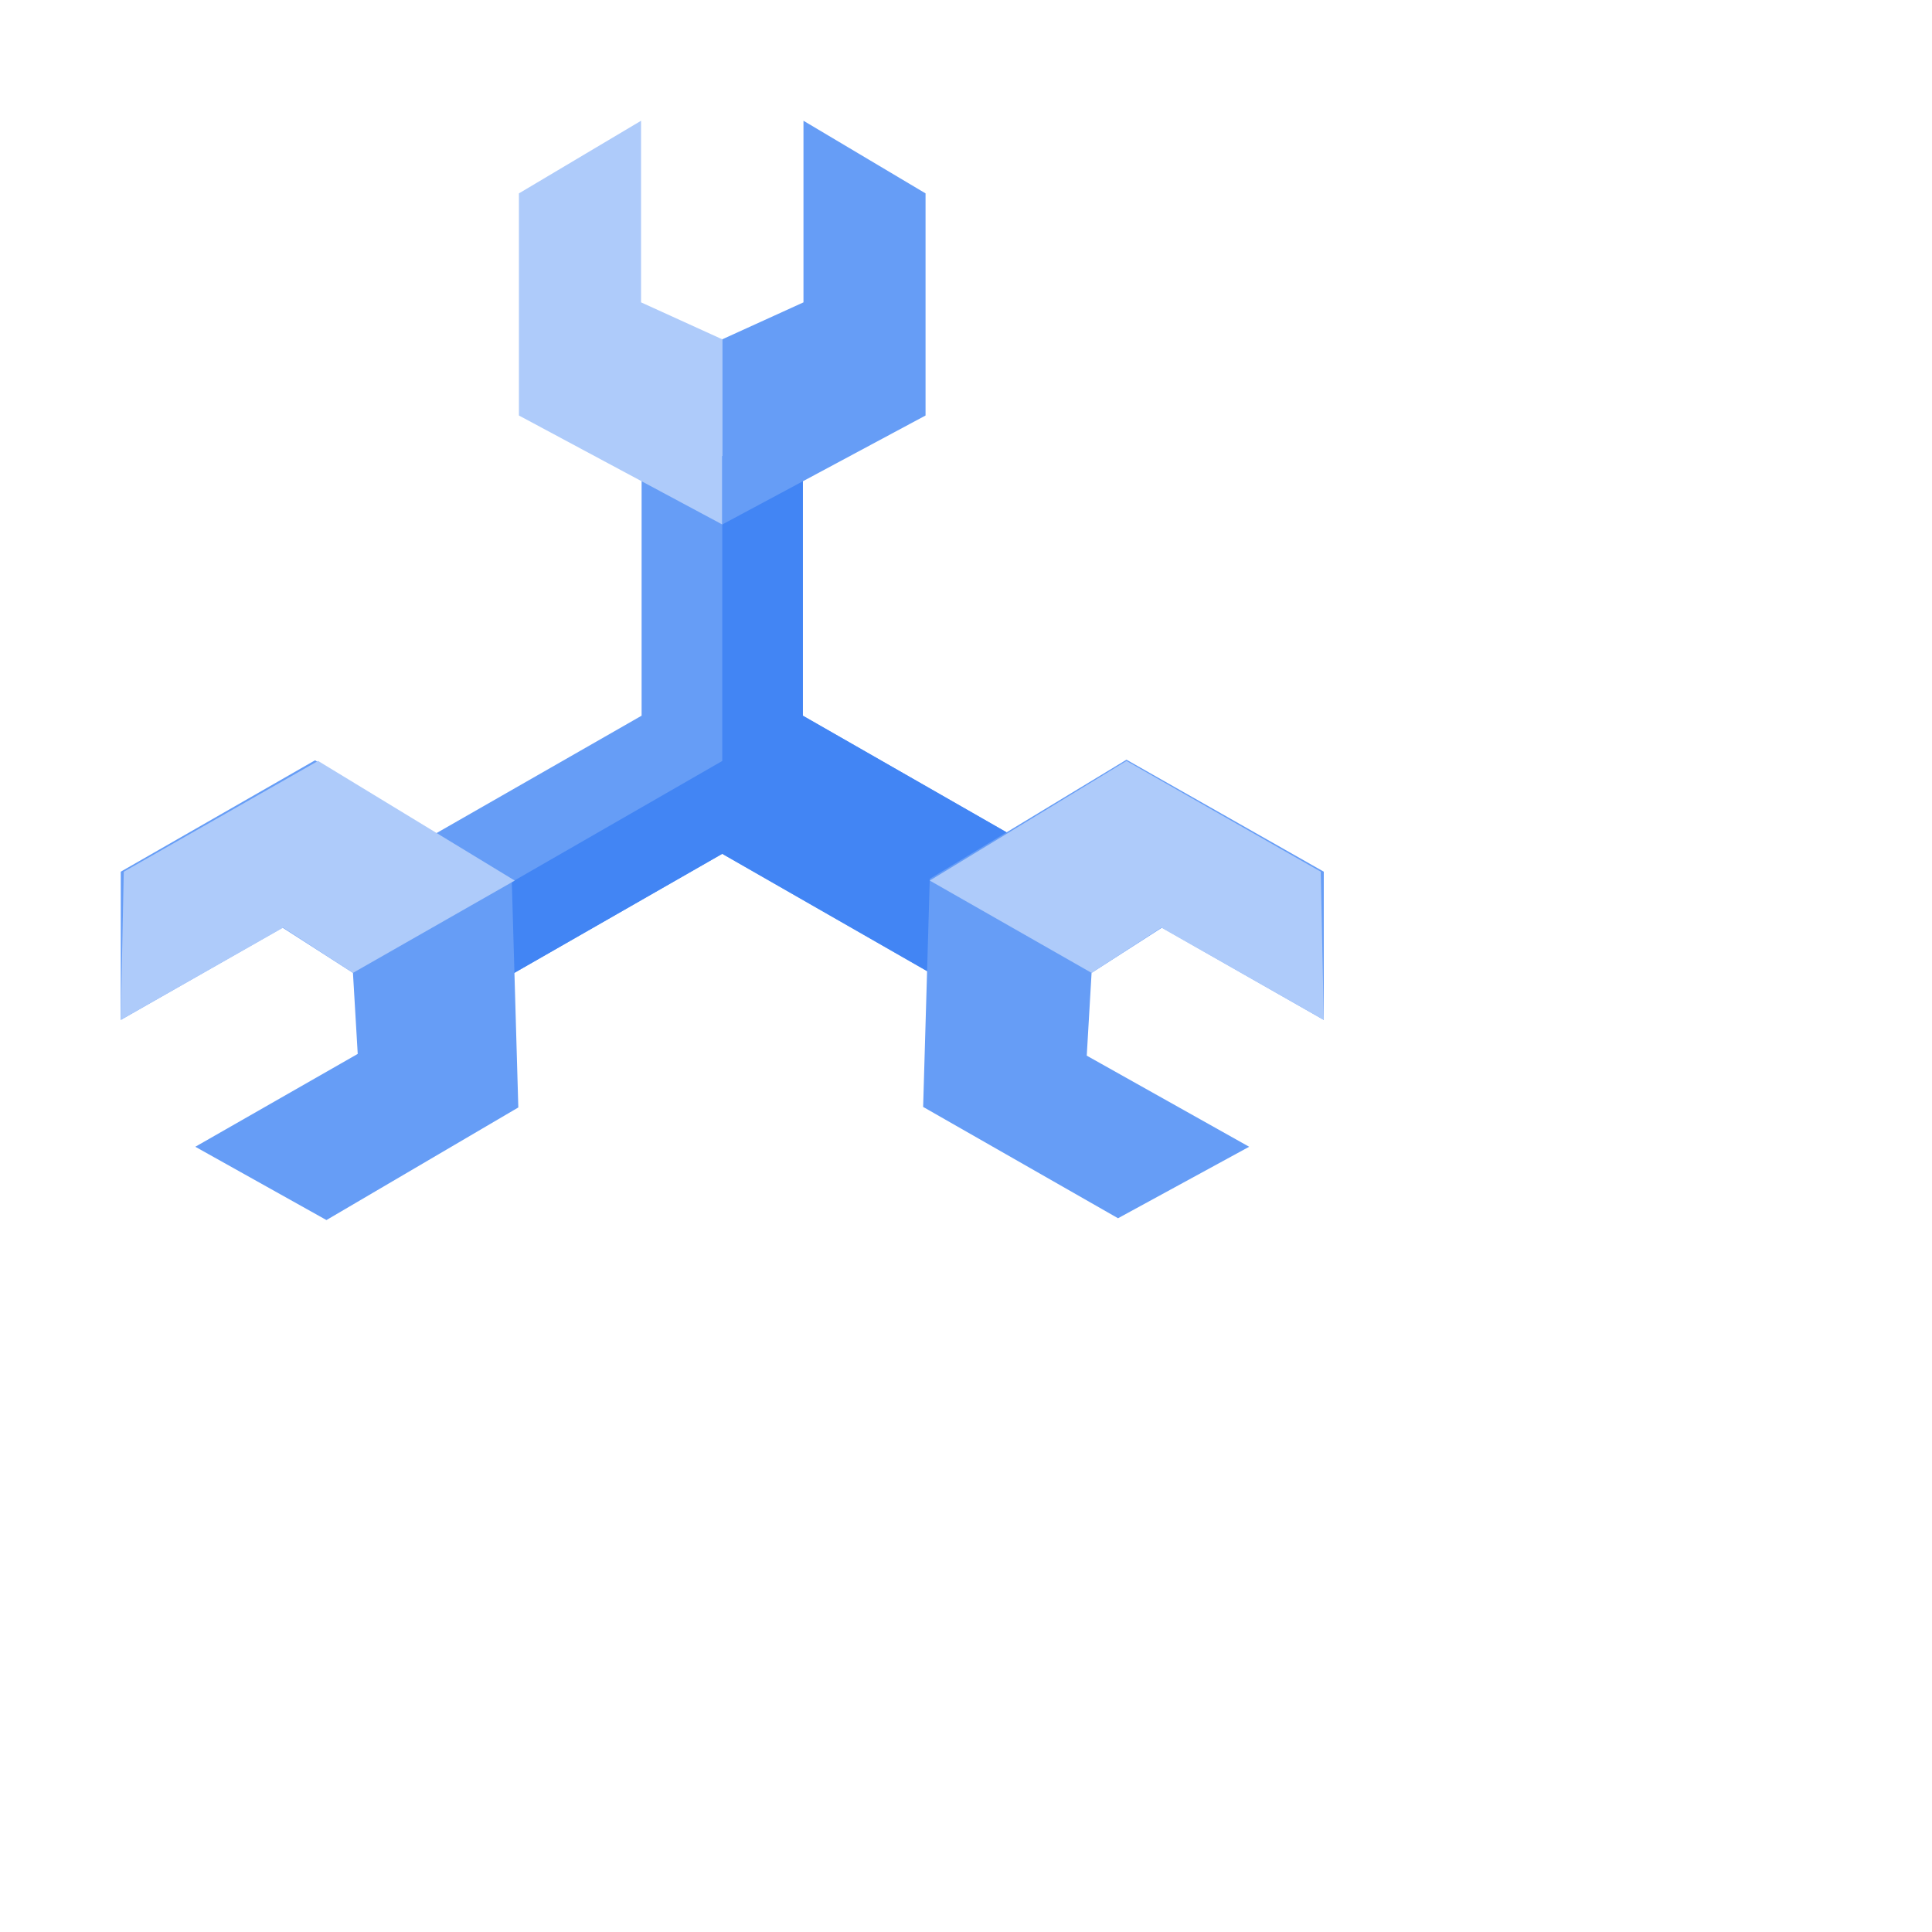
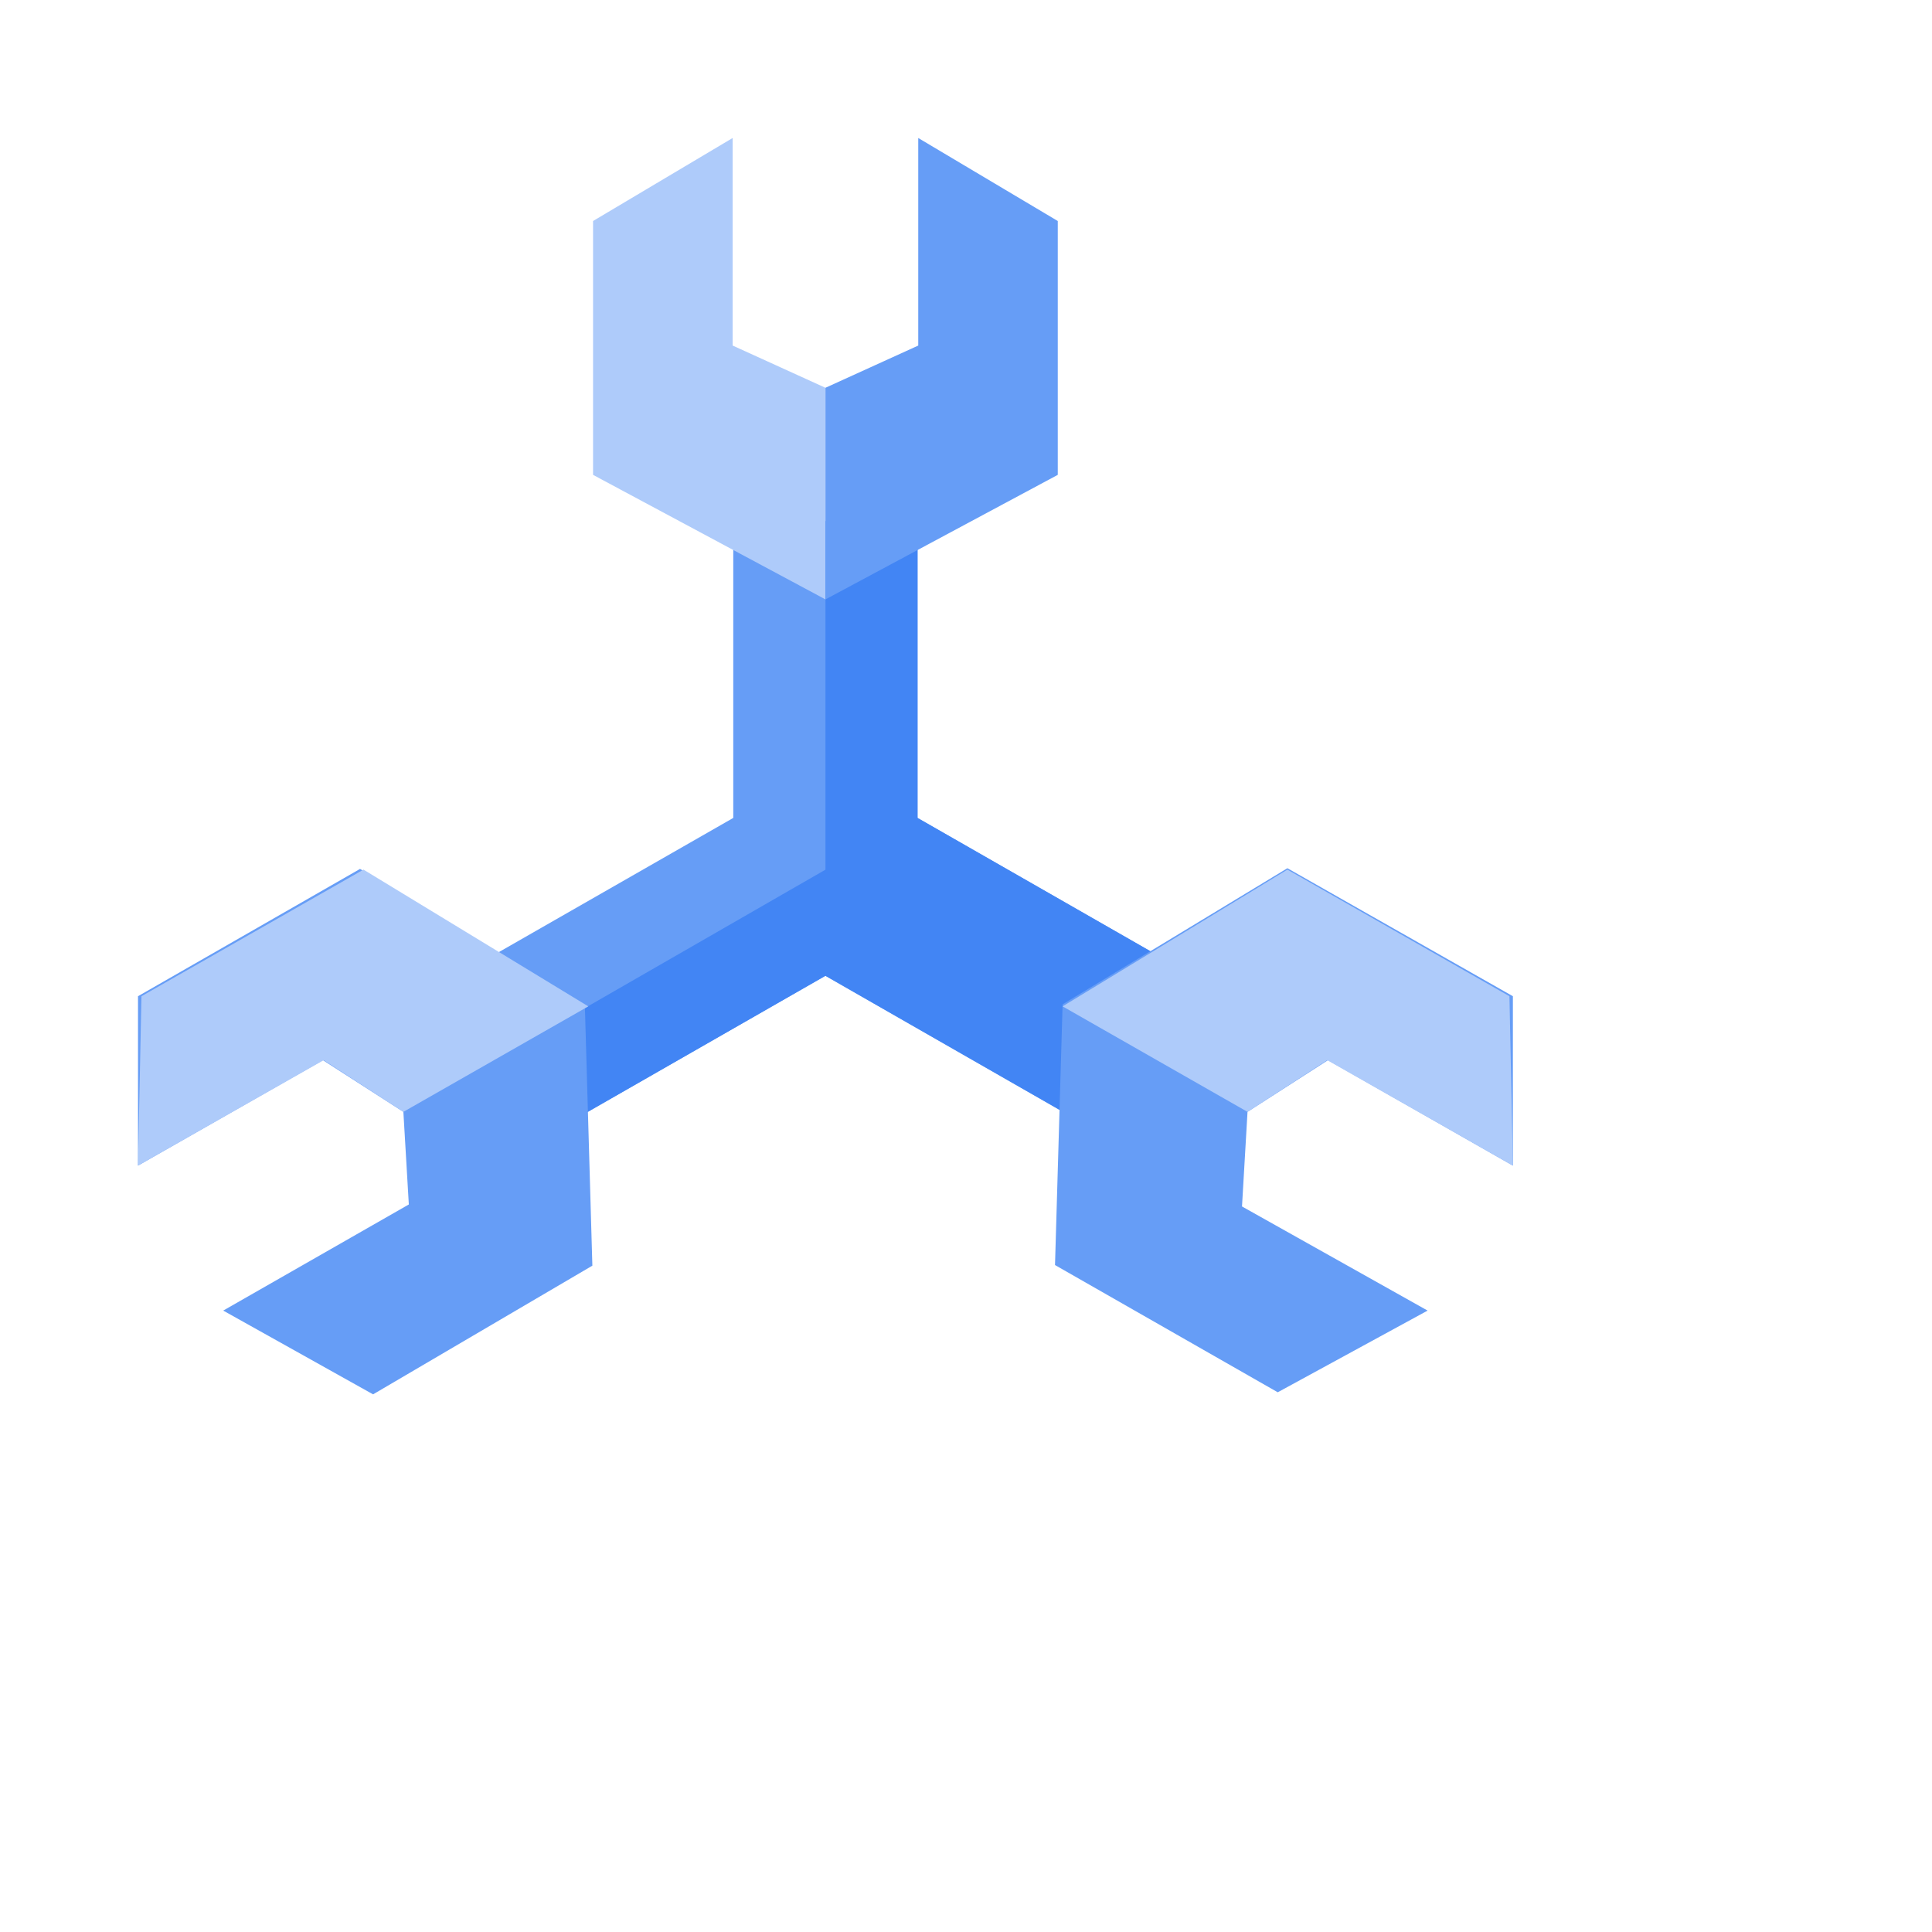
- <svg xmlns="http://www.w3.org/2000/svg" viewBox="0 0 32 32">
+ <svg xmlns="http://www.w3.org/2000/svg" viewBox="0 0 28 28">
  <path fillRule="evenodd" clipRule="evenodd" d="M13.297 11.854V7.554H10.627V11.854L6.871 14.004L8.206 16.293L11.962 14.142L15.718 16.293L17.053 14.004L13.297 11.854Z" fill="#669DF6" />
  <path fillRule="evenodd" clipRule="evenodd" d="M13.298 11.854V7.554H11.963V12.604L7.54 15.148L8.207 16.293L11.963 14.142L15.719 16.293L17.054 14.004L13.298 11.854Z" fill="#4285F4" />
  <path fillRule="evenodd" clipRule="evenodd" d="M10.618 2L8.595 3.203V6.882L11.963 8.687V5.62L10.618 5.008V2Z" fill="#AECBFA" />
  <path fillRule="evenodd" clipRule="evenodd" d="M13.308 5.008L11.963 5.62V8.687L15.33 6.882V3.203L13.308 2V5.008ZM18.08 16.114L18 17.485L20.69 18.994L18.518 20.178L15.29 18.334L15.4 14.556L18.658 12.583L21.926 14.438V16.893L19.246 15.365L18.08 16.114ZM5.846 16.114L4.68 15.365L2 16.893V14.438L5.218 12.593L8.476 14.566L8.585 18.343L5.407 20.208L3.235 18.994L5.925 17.456L5.846 16.114Z" fill="#669DF6" />
  <path fillRule="evenodd" clipRule="evenodd" d="M21.926 16.893L21.876 14.438L18.658 12.603L15.4 14.585L18.08 16.114L19.236 15.365L21.926 16.893ZM2 16.893L4.69 15.365L5.846 16.114L8.526 14.585L5.268 12.603L2.05 14.438L2 16.893Z" fill="#AECBFA" />
</svg>
